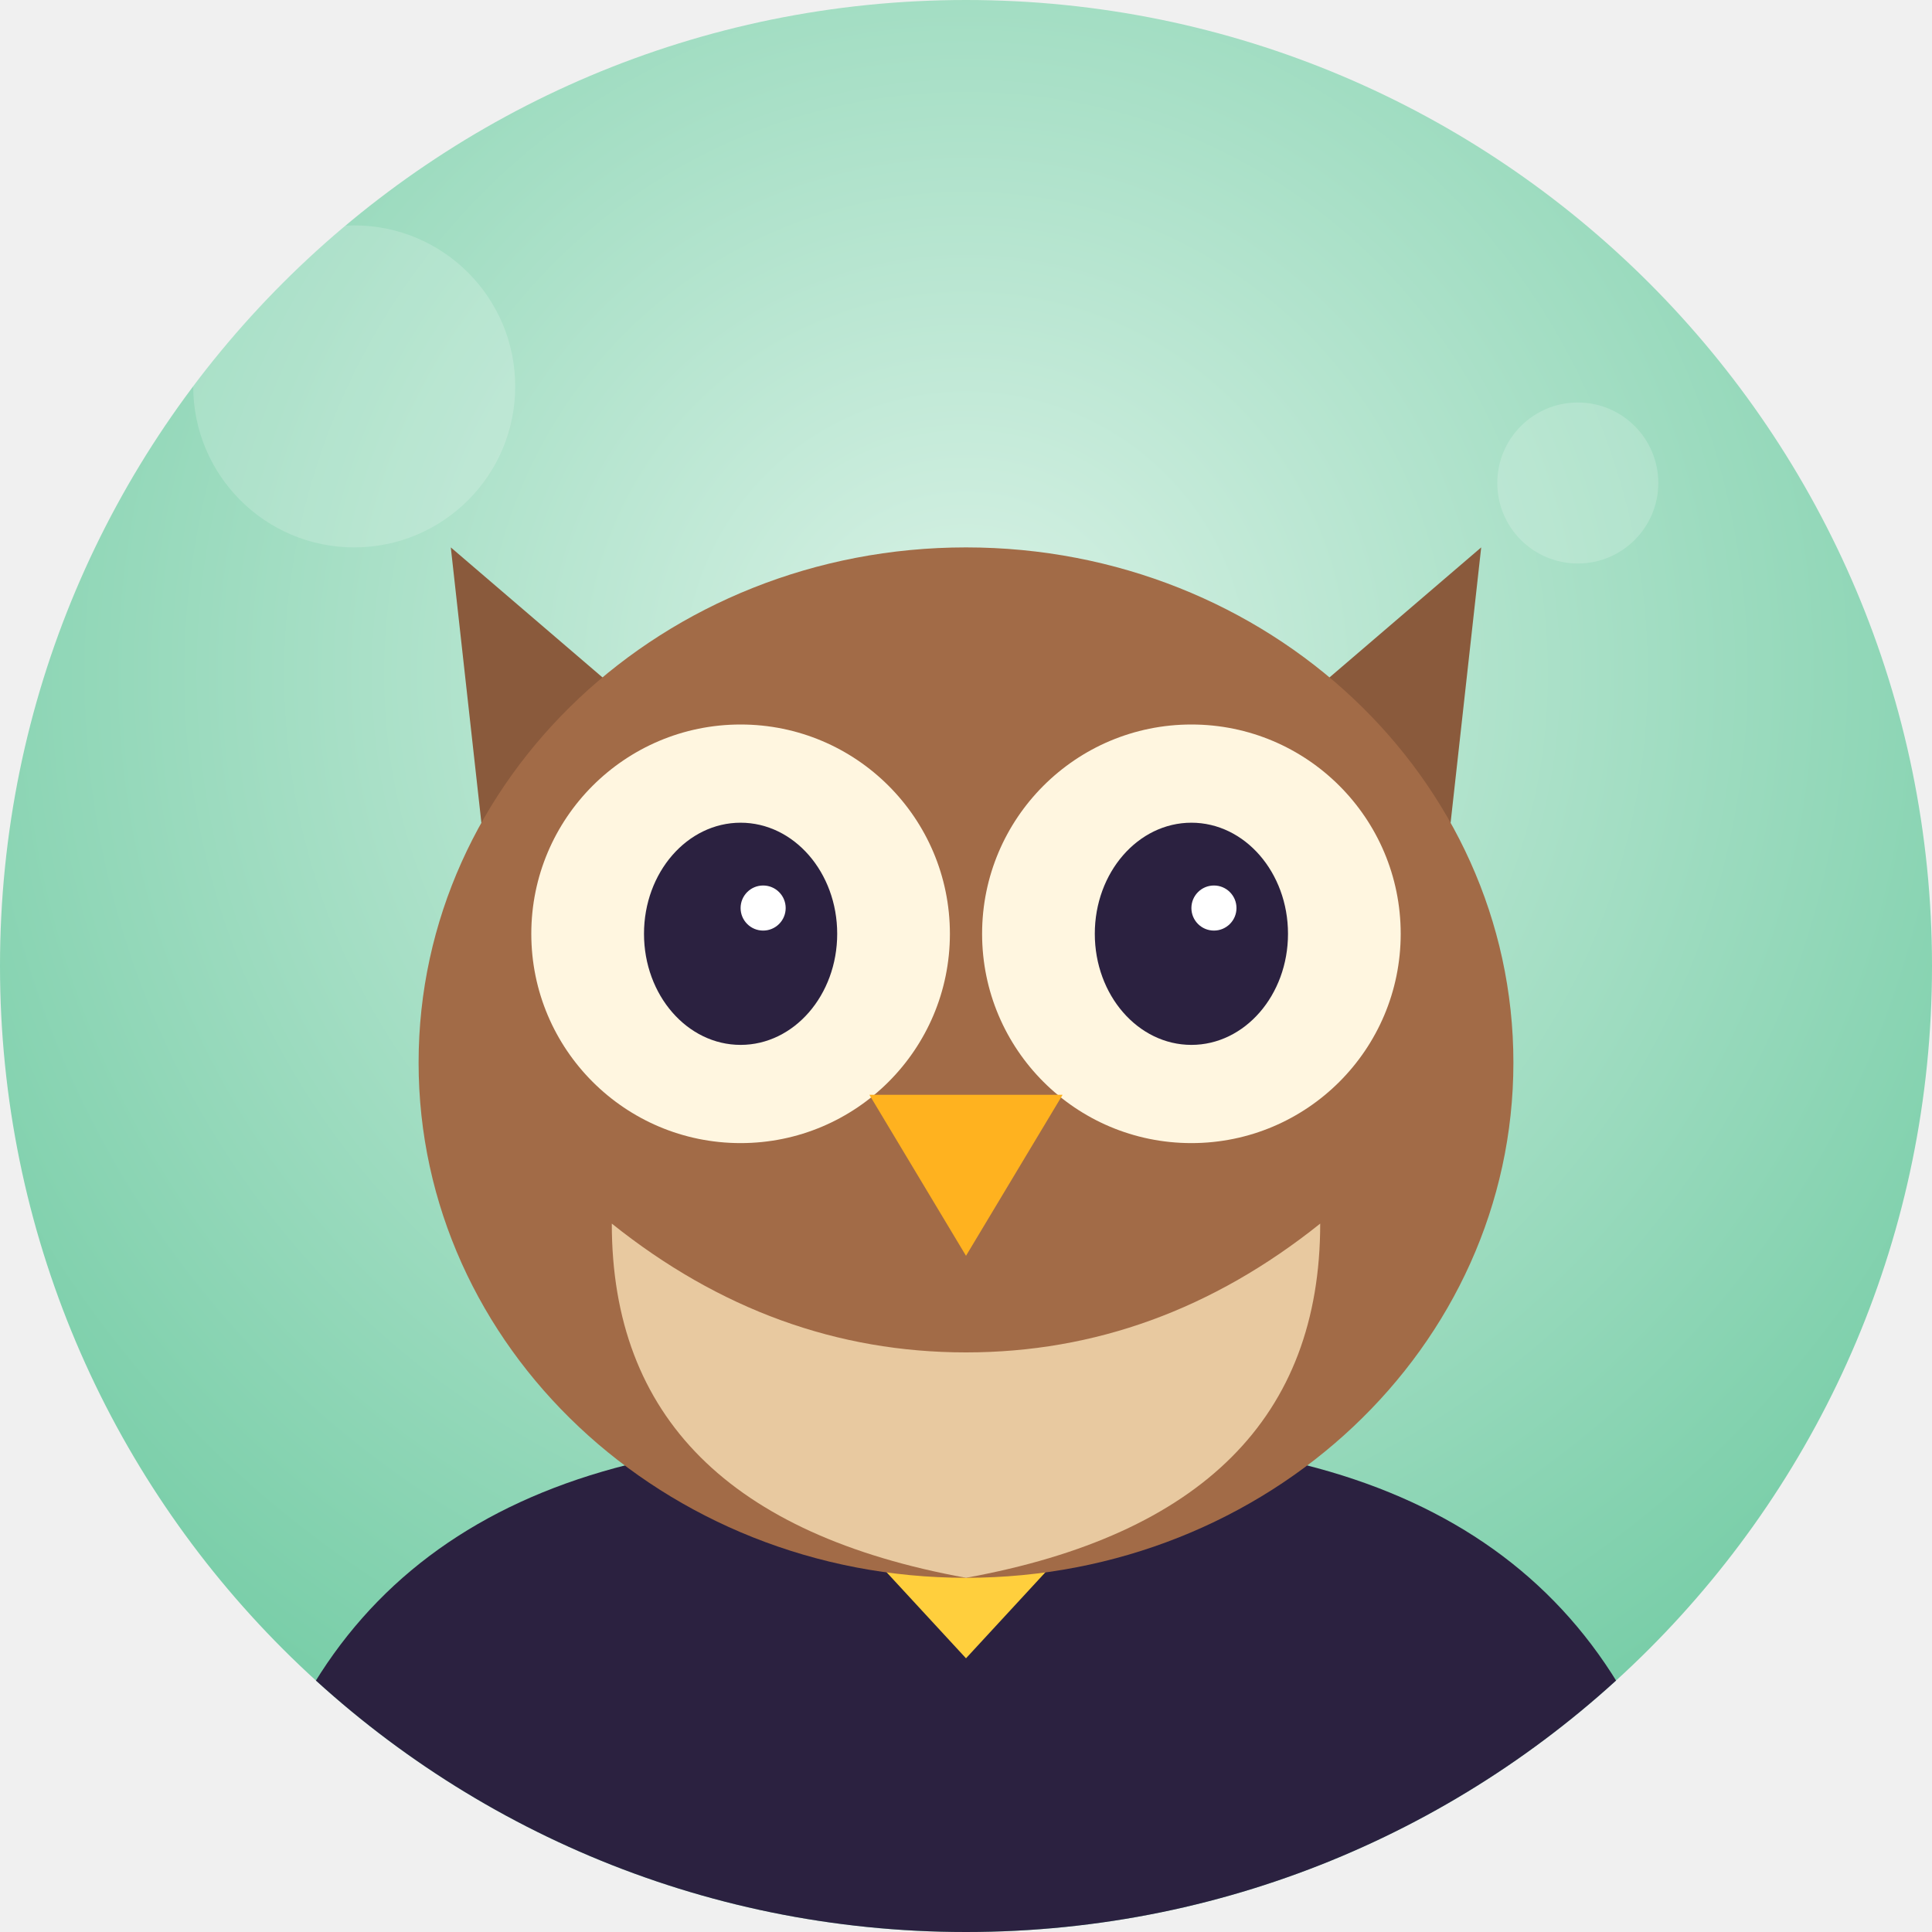
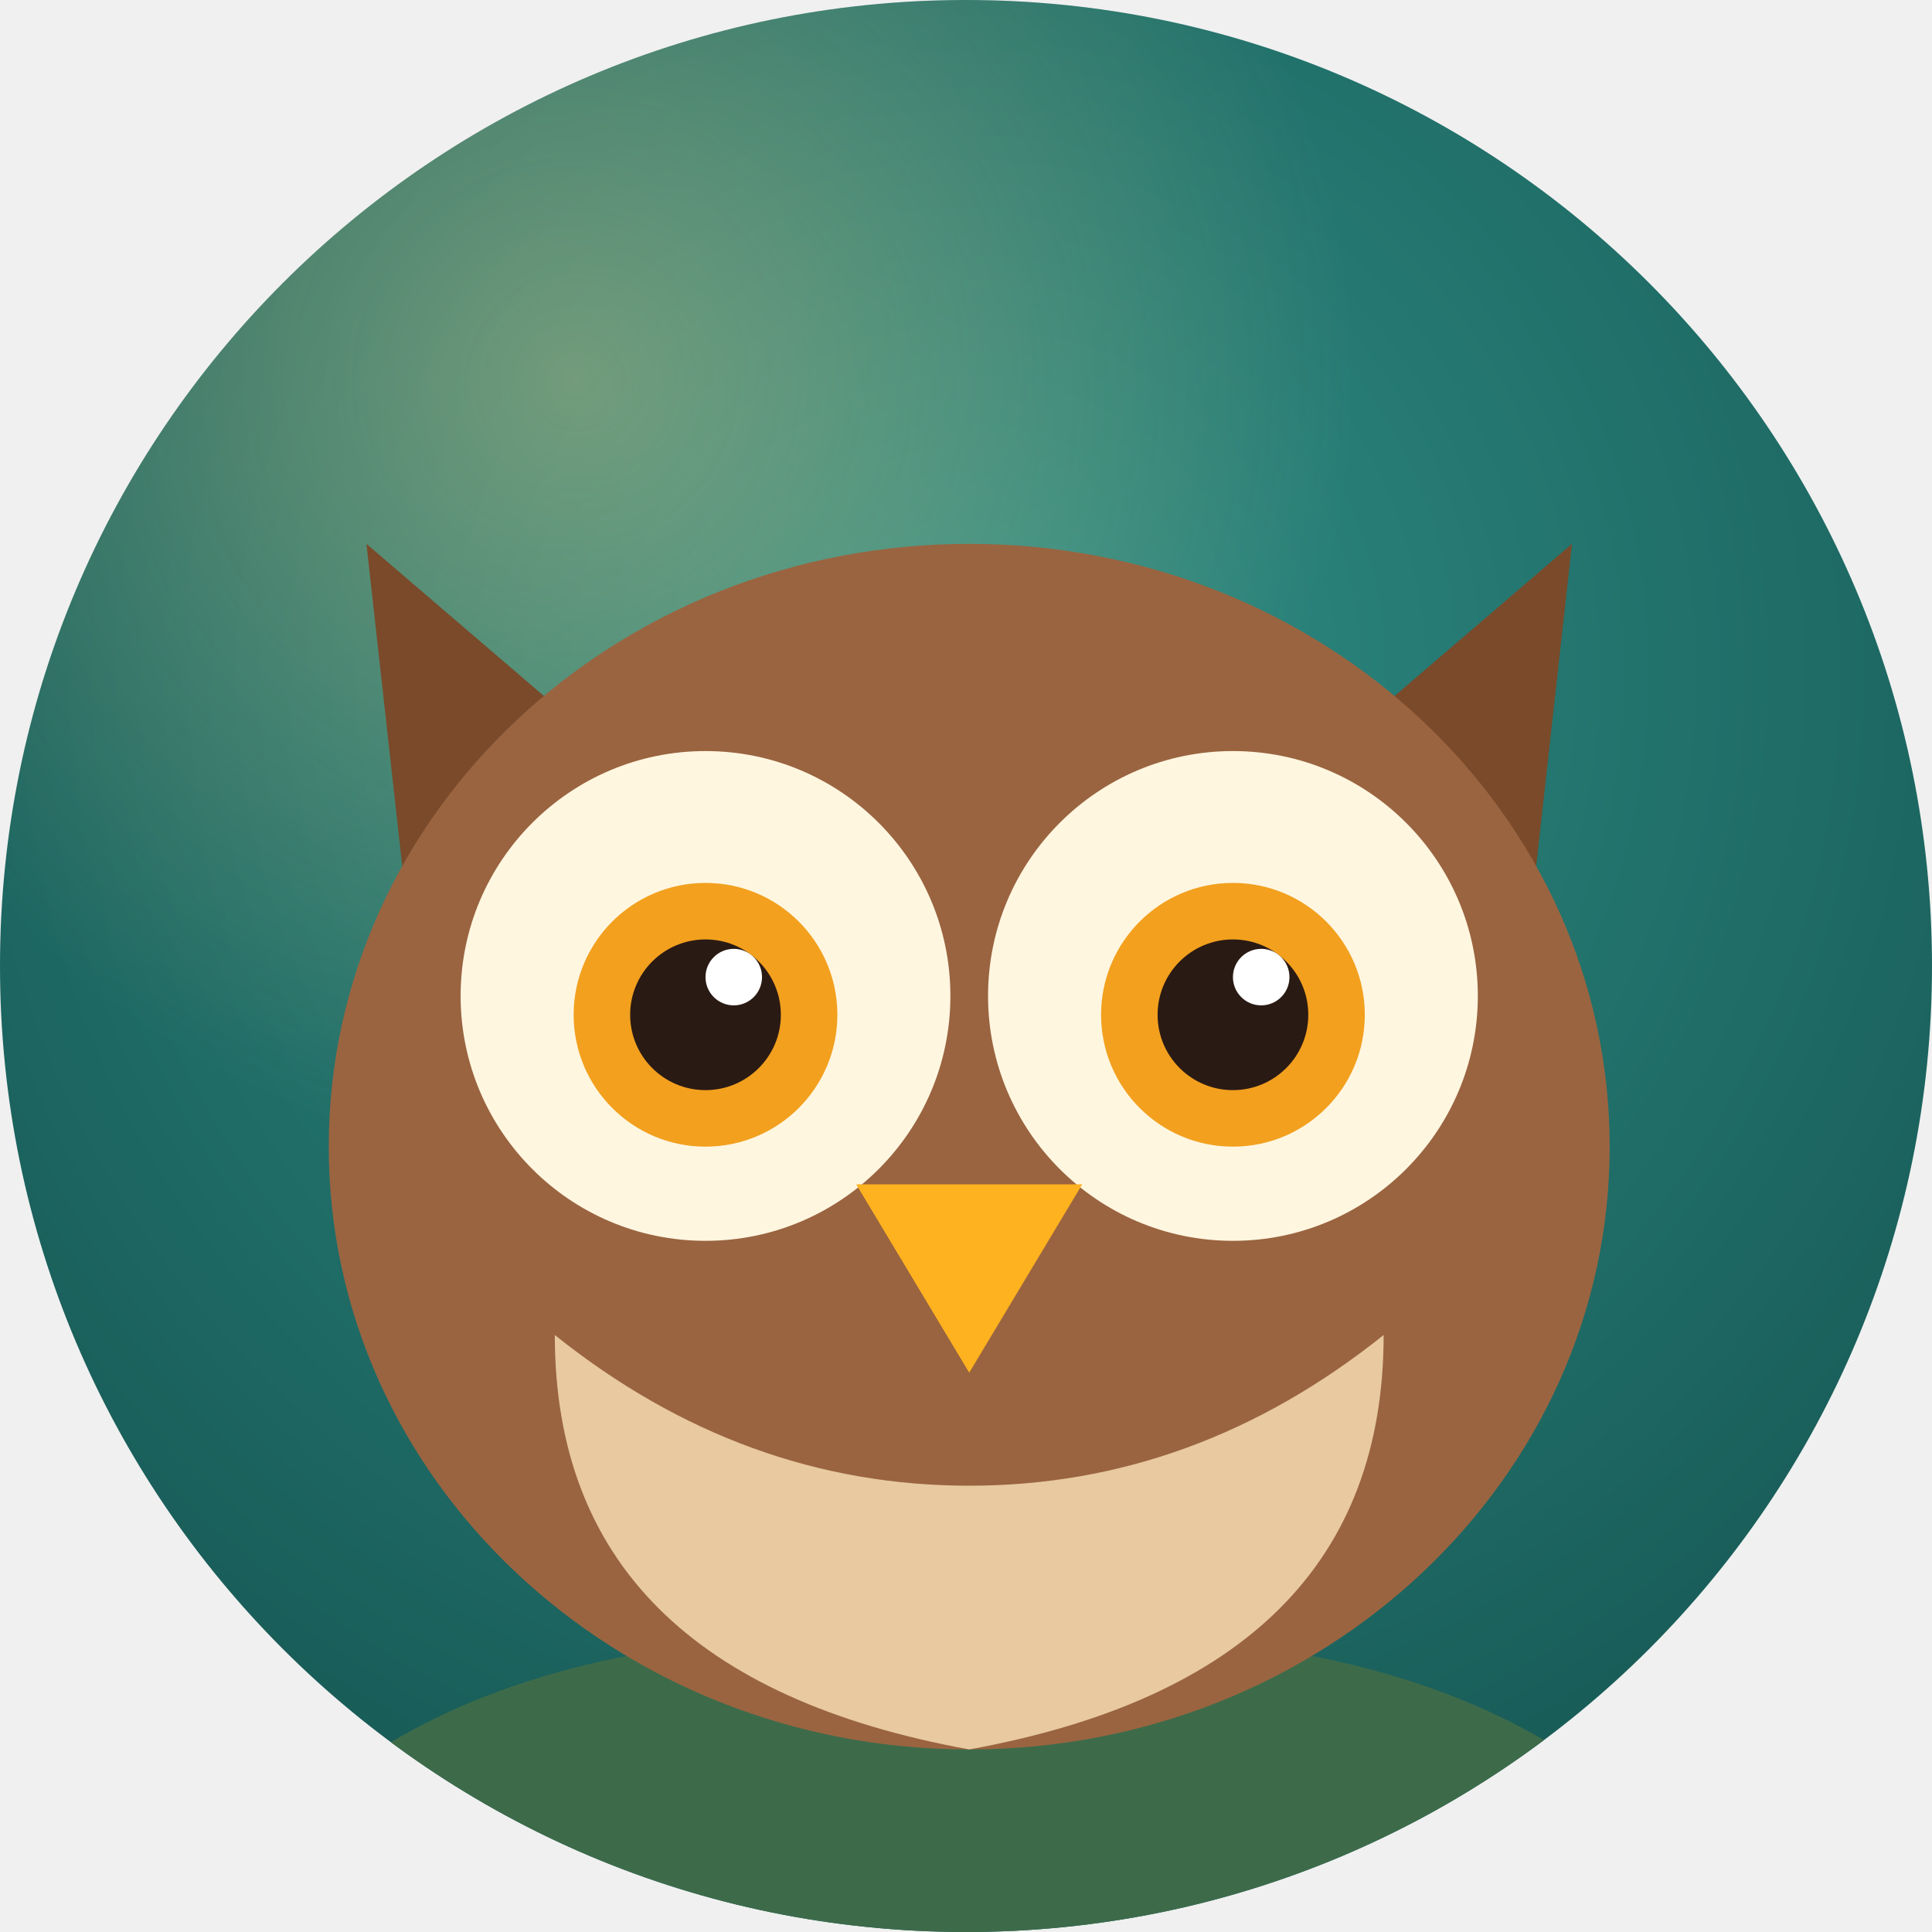
<svg xmlns="http://www.w3.org/2000/svg" viewBox="0 0 120 120">
  <defs>
-     <radialGradient id="g" cx="50%" cy="35%" r="70%">
-       <stop offset="0" stop-color="#d9f2e6" />
-       <stop offset="1" stop-color="#6cc9a0" />
+     <radialGradient id="bg" cx="50%" cy="35%" r="75%">
+       <stop offset="0" stop-color="#2f8f86" />
+       <stop offset="1" stop-color="#14524f" />
+     </radialGradient>
+     <radialGradient id="glow" cx="30%" cy="20%" r="40%">
+       <stop offset="0" stop-color="#ffd98a" stop-opacity=".35" />
+       <stop offset="1" stop-color="#ffd98a" stop-opacity="0" />
    </radialGradient>
    <clipPath id="c">
      <circle cx="60" cy="60" r="60" />
    </clipPath>
  </defs>
  <g clip-path="url(#c)">
-     <rect width="120" height="120" fill="url(#g)" />
-     <circle cx="22" cy="24" r="10" fill="#fff" opacity=".18" />
-     <circle cx="98" cy="30" r="5" fill="#fff" opacity=".18" />
-     <path d="M14 124 Q16 94 44 90 L76 90 Q104 94 106 124 Z" fill="#2b2140" />
-     <path d="M48 90 L60 103 L72 90 Z" fill="#ffcf3d" />
-     <path d="M28 34 L42 46 L30 52 Z M92 34 L78 46 L90 52 Z" fill="#8a5a3c" />
-     <ellipse cx="60" cy="66" rx="34" ry="32" fill="#a26b47" />
-     <path d="M60 98 Q38 94 38 76 Q48 84 60 84 Q72 84 82 76 Q82 94 60 98 Z" fill="#e8c9a0" />
-     <circle cx="46" cy="58" r="13" fill="#fff6e0" />
-     <circle cx="74" cy="58" r="13" fill="#fff6e0" />
-     <g fill="#2b2140">
-       <ellipse cx="46" cy="58" rx="6" ry="6.9" />
-       <ellipse cx="74" cy="58" rx="6" ry="6.9" />
+     <rect width="120" height="120" fill="url(#bg)" />
+     <rect width="120" height="120" fill="url(#glow)" />
+     <g transform="translate(-10 -6) scale(1.17)">
+       <path d="M14 126 Q16 98 42 93 L78 93 Q104 98 106 126 Z" fill="#3d6b4a" />
+       <path d="M28 34 L42 46 L30 52 Z M92 34 L78 46 L90 52 Z" fill="#7a4a2a" />
+       <ellipse cx="60" cy="66" rx="34" ry="32" fill="#9a6440" />
+       <path d="M60 98 Q38 94 38 76 Q48 84 60 84 Q72 84 82 76 Q82 94 60 98 Z" fill="#e8c9a0" />
+       <circle cx="46" cy="58" r="13" fill="#fff6e0" />
+       <circle cx="74" cy="58" r="13" fill="#fff6e0" />
+       <circle cx="46" cy="59" r="7" fill="#f2a01e" />
+       <circle cx="74" cy="59" r="7" fill="#f2a01e" />
+       <circle cx="46" cy="59" r="4" fill="#2a1a14" />
+       <circle cx="74" cy="59" r="4" fill="#2a1a14" />
+       <circle cx="47.5" cy="57" r="1.5" fill="#fff" />
+       <circle cx="75.5" cy="57" r="1.5" fill="#fff" />
+       <path d="M54 68 L66 68 L60 78 Z" fill="#ffb21f" />
    </g>
-     <g fill="#fff">
-       <circle cx="47.4" cy="56.4" r="1.4" />
-       <circle cx="75.4" cy="56.4" r="1.4" />
-     </g>
-     <path d="M54 68 L66 68 L60 78 Z" fill="#ffb21f" />
  </g>
</svg>
